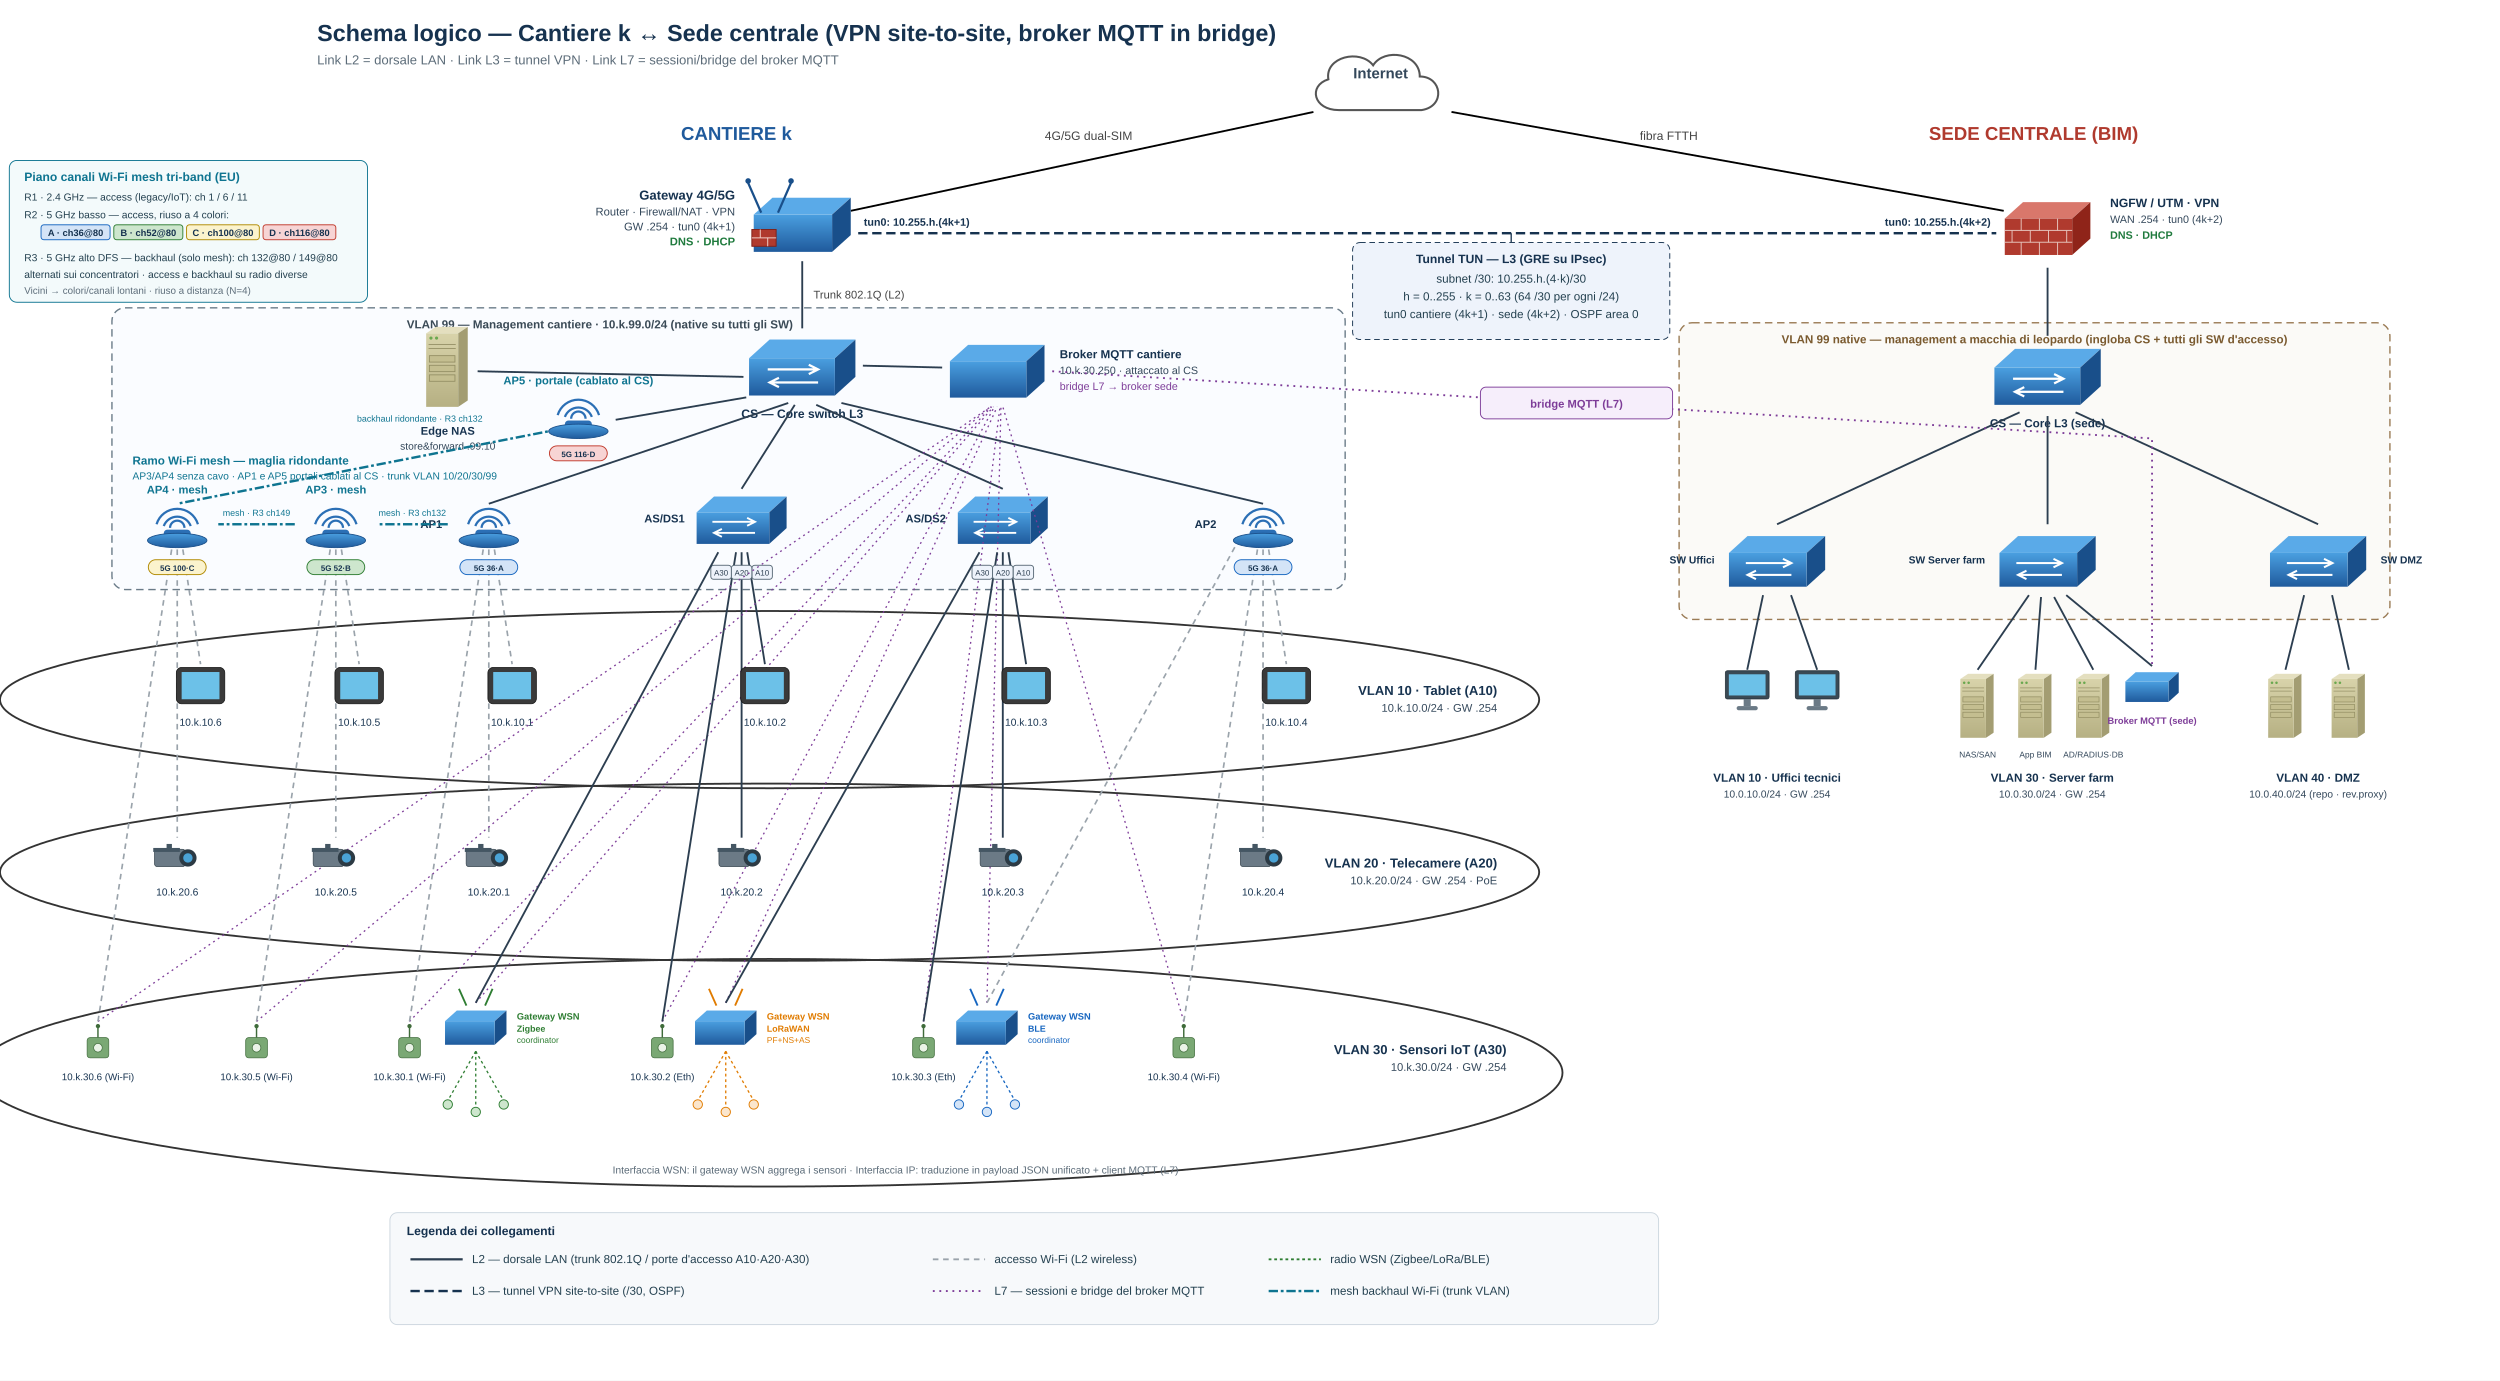
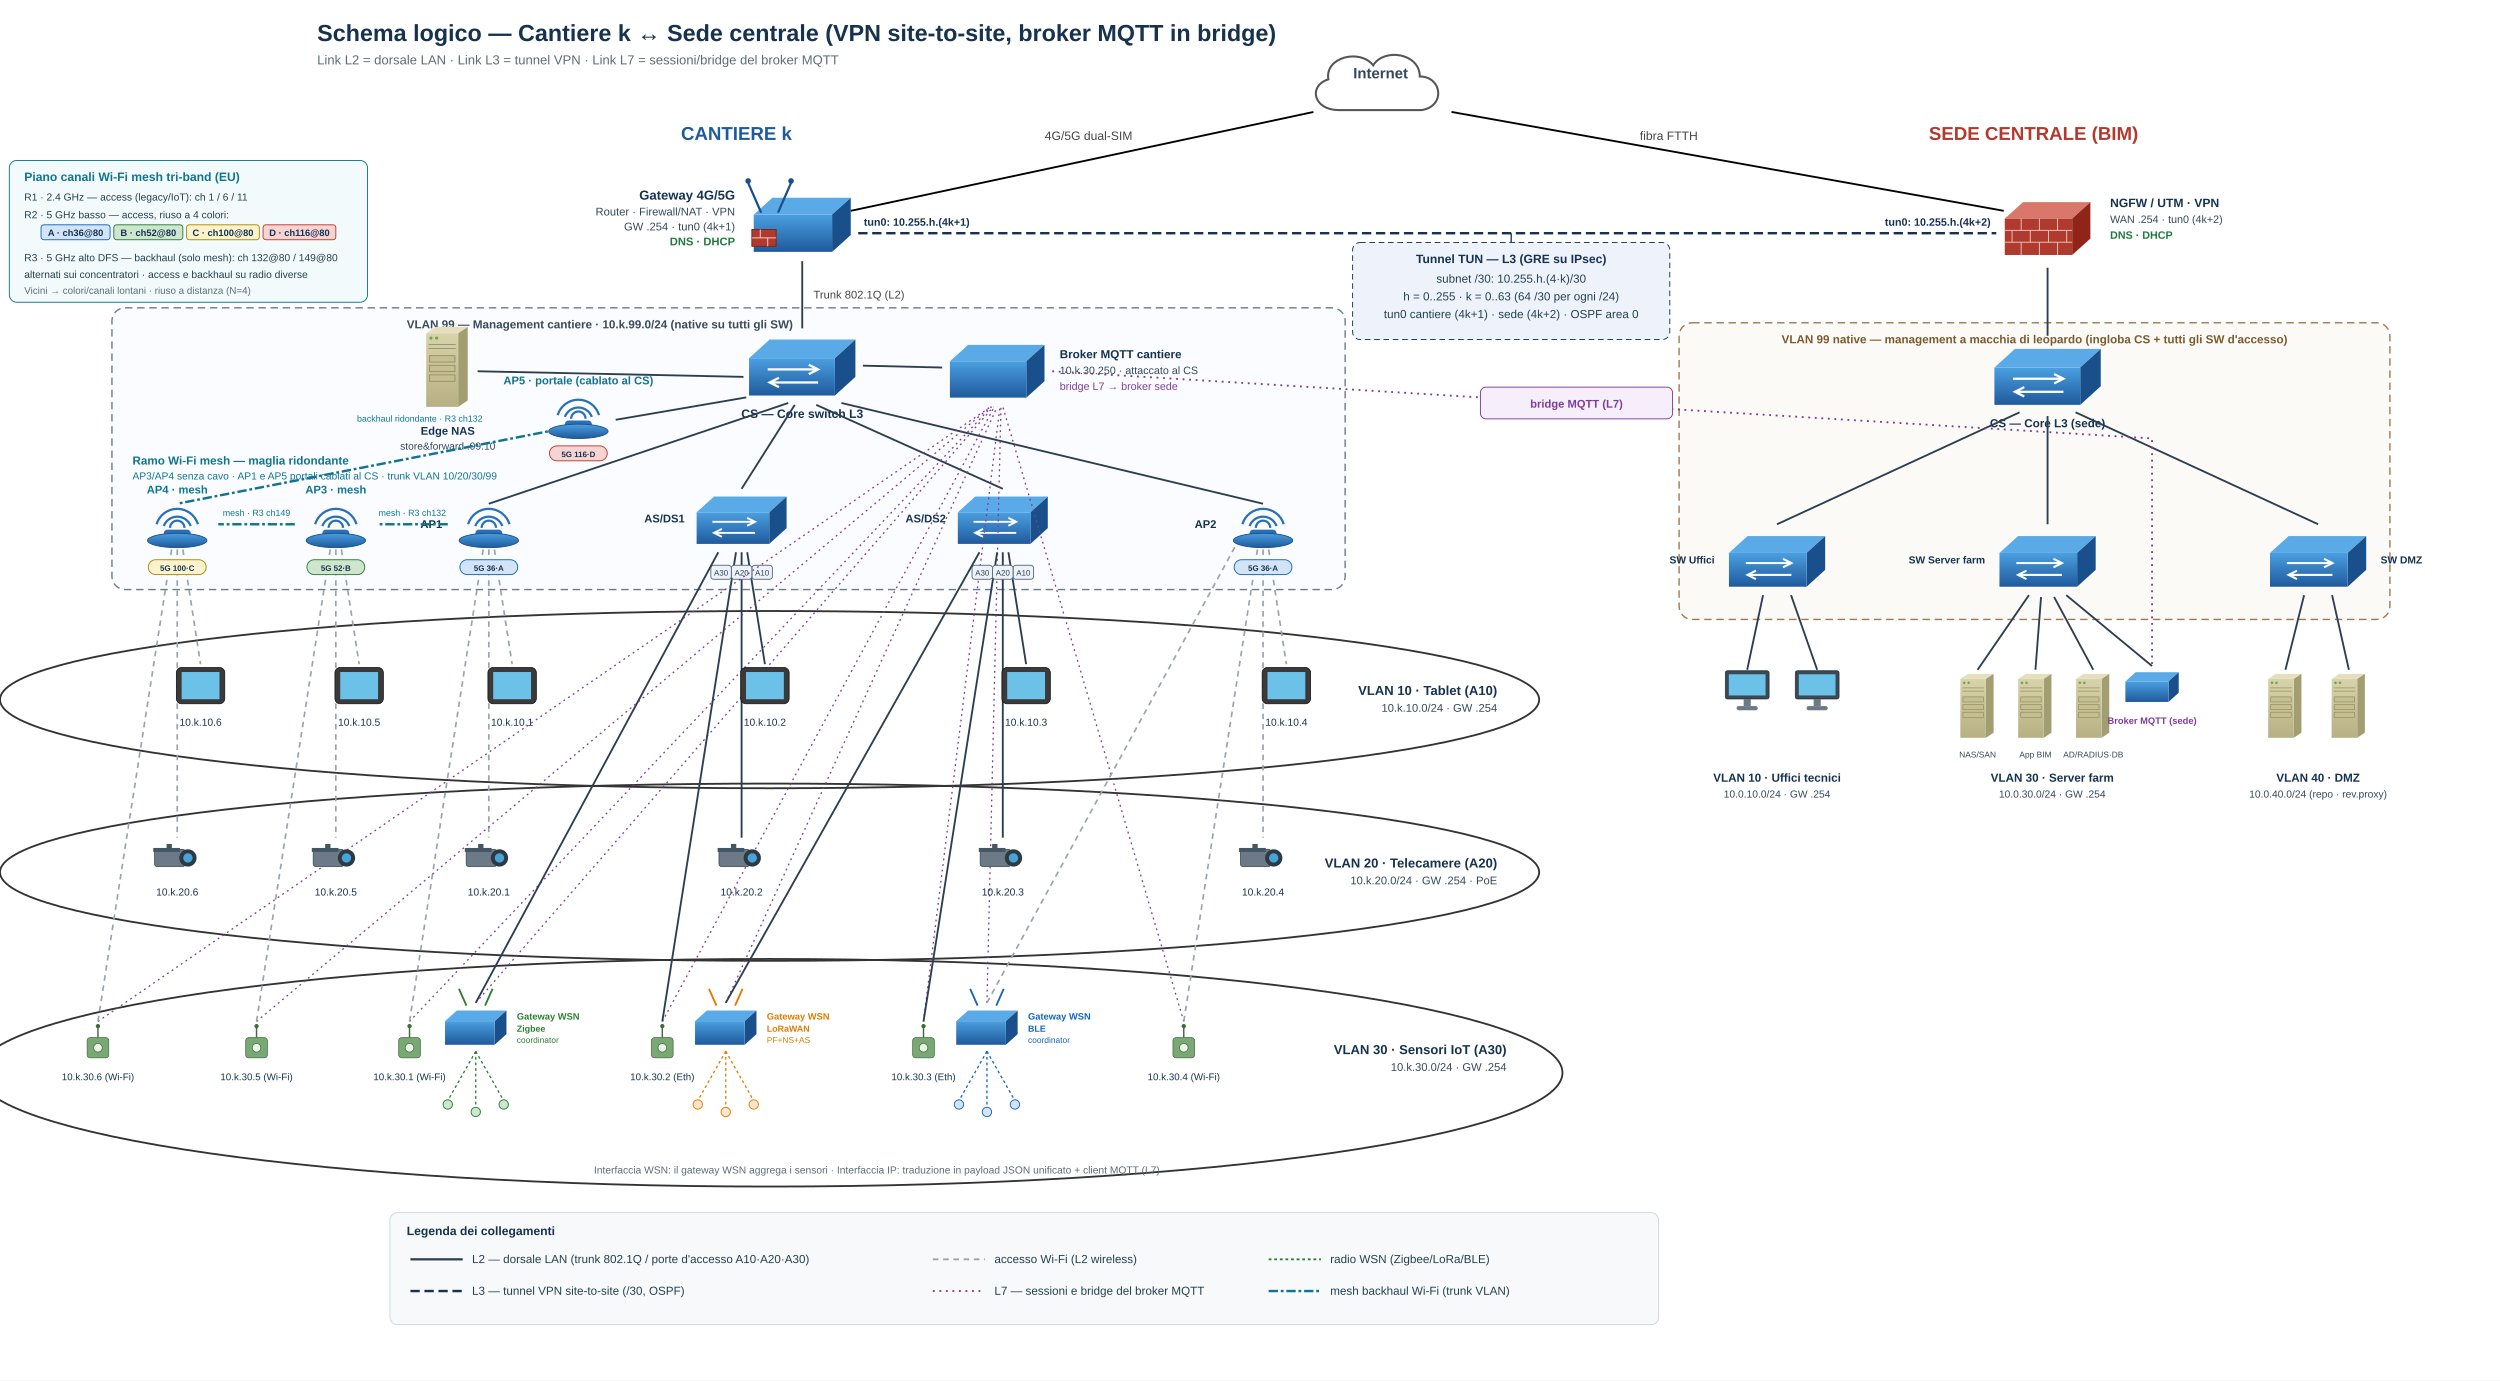
<svg xmlns="http://www.w3.org/2000/svg" viewBox="-300 0 2680 1480" font-family="'Segoe UI', Arial, sans-serif">
  <defs>
    <linearGradient id="gBlue" x1="0" y1="0" x2="0" y2="1">
      <stop offset="0" stop-color="#4a9fe0" />
      <stop offset="1" stop-color="#1f5a9c" />
    </linearGradient>
    <linearGradient id="gBeige" x1="0" y1="0" x2="0" y2="1">
      <stop offset="0" stop-color="#d8d3aa" />
      <stop offset="1" stop-color="#b6b083" />
    </linearGradient>
    <symbol id="sw" viewBox="0 0 130 84">
      <polygon points="8,34 30,14 122,14 100,34" fill="#5aaae8" />
      <polygon points="100,34 122,14 122,54 100,74" fill="#194f8a" />
      <rect x="8" y="34" width="92" height="40" fill="url(#gBlue)" />
      <path d="M28 46 H80 M72 41 L82 46 L72 51" stroke="#fff" stroke-width="2.4" fill="none" />
      <path d="M82 60 H30 M40 55 L30 60 L40 65" stroke="#fff" stroke-width="2.4" fill="none" />
    </symbol>
    <symbol id="box" viewBox="0 0 120 80">
      <polygon points="8,30 28,12 112,12 92,30" fill="#5aaae8" />
      <polygon points="92,30 112,12 112,52 92,70" fill="#194f8a" />
      <rect x="8" y="30" width="84" height="40" fill="url(#gBlue)" />
    </symbol>
    <symbol id="srv" viewBox="0 0 70 112">
      <polygon points="8,12 20,4 60,4 48,12" fill="#e4dfbf" />
      <polygon points="48,12 60,4 60,96 48,104" fill="#a39d72" />
      <rect x="8" y="12" width="40" height="92" fill="url(#gBeige)" />
      <circle cx="14" cy="18" r="2" fill="#6aa84f" />
      <circle cx="21" cy="18" r="2" fill="#6aa84f" />
      <line x1="11" y1="26" x2="45" y2="26" stroke="#8f8a5f" />
      <line x1="11" y1="31" x2="45" y2="31" stroke="#8f8a5f" />
      <rect x="12" y="40" width="32" height="8" fill="#c4be90" stroke="#8f8a5f" />
      <rect x="12" y="52" width="32" height="8" fill="#c4be90" stroke="#8f8a5f" />
      <rect x="12" y="64" width="32" height="8" fill="#c4be90" stroke="#8f8a5f" />
    </symbol>
    <symbol id="tab" viewBox="0 0 74 56">
      <rect x="5" y="4" width="64" height="48" rx="7" fill="#3a3a3a" stroke="#111" />
      <rect x="12" y="10" width="50" height="36" fill="#6cc1e8" />
    </symbol>
    <symbol id="cam" viewBox="0 0 84 56">
      <rect x="26" y="8" width="8" height="8" fill="#445663" />
      <rect x="8" y="16" width="46" height="26" rx="4" fill="#6b7a86" stroke="#2c3a44" />
      <rect x="6" y="14" width="40" height="6" fill="#445663" />
      <circle cx="58" cy="29" r="13" fill="#2c3a44" />
      <circle cx="58" cy="29" r="7" fill="#4aa3d6" />
    </symbol>
    <symbol id="sen" viewBox="0 0 44 56">
      <line x1="22" y1="22" x2="22" y2="7" stroke="#3f6b3a" stroke-width="2" />
      <circle cx="22" cy="6" r="3" fill="#3f6b3a" />
      <rect x="7" y="22" width="30" height="28" rx="4" fill="#7aa874" stroke="#3f6b3a" />
      <circle cx="22" cy="36" r="6" fill="#eaf3e7" stroke="#3f6b3a" />
    </symbol>
    <symbol id="ap" viewBox="0 0 90 56">
      <path d="M22 28 A24 24 0 0 1 68 28" stroke="#2b6fb5" stroke-width="2.5" fill="none" />
      <path d="M30 30 A16 16 0 0 1 60 30" stroke="#2b6fb5" stroke-width="2.5" fill="none" />
      <path d="M37 32 A8 8 0 0 1 53 32" stroke="#2b6fb5" stroke-width="2.5" fill="none" />
      <rect x="30" y="34" width="30" height="10" rx="4" fill="#2b6fb5" />
      <ellipse cx="45" cy="46" rx="33" ry="8" fill="url(#gBlue)" stroke="#194f8a" />
    </symbol>
    <symbol id="pc" viewBox="0 0 74 66">
      <rect x="6" y="4" width="62" height="40" rx="3" fill="#3a4a55" stroke="#1f2b33" />
      <rect x="11" y="9" width="52" height="30" fill="#6cc1e8" />
      <rect x="32" y="44" width="10" height="10" fill="#6b7a86" />
      <rect x="22" y="54" width="30" height="6" rx="3" fill="#6b7a86" />
    </symbol>
    <symbol id="fw" viewBox="0 0 110 84">
      <polygon points="8,30 28,12 102,12 82,30" fill="#d9776b" />
      <polygon points="82,30 102,12 102,52 82,70" fill="#8f2419" />
      <rect x="8" y="30" width="74" height="40" fill="#b03a2e" />
      <line x1="8" y1="43" x2="82" y2="43" stroke="#e8c9c2" />
      <line x1="8" y1="56" x2="82" y2="56" stroke="#e8c9c2" />
      <line x1="26" y1="30" x2="26" y2="43" stroke="#e8c9c2" />
      <line x1="46" y1="30" x2="46" y2="43" stroke="#e8c9c2" />
      <line x1="66" y1="30" x2="66" y2="43" stroke="#e8c9c2" />
      <line x1="16" y1="43" x2="16" y2="56" stroke="#e8c9c2" />
      <line x1="36" y1="43" x2="36" y2="56" stroke="#e8c9c2" />
      <line x1="56" y1="43" x2="56" y2="56" stroke="#e8c9c2" />
      <line x1="76" y1="43" x2="76" y2="56" stroke="#e8c9c2" />
      <line x1="26" y1="56" x2="26" y2="70" stroke="#e8c9c2" />
      <line x1="46" y1="56" x2="46" y2="70" stroke="#e8c9c2" />
      <line x1="66" y1="56" x2="66" y2="70" stroke="#e8c9c2" />
    </symbol>
    <symbol id="cloud" viewBox="0 0 200 120">
      <path d="M55 100 C28 100 22 74 44 67 C40 43 78 34 92 52 C104 33 142 39 142 64 C166 64 170 96 144 100 Z" fill="#fff" stroke="#555" stroke-width="2.2" />
    </symbol>
  </defs>
  <rect x="-300" y="0" width="2680" height="1480" fill="#ffffff" />
  <text x="40" y="44" font-size="25" font-weight="700" fill="#16324f">Schema logico — Cantiere k ↔ Sede centrale (VPN site-to-site, broker MQTT in bridge)</text>
  <text x="40" y="69" font-size="14" fill="#5b6b78">Link L2 = dorsale LAN · Link L3 = tunnel VPN · Link L7 = sessioni/bridge del broker MQTT</text>
  <text x="430" y="150" font-size="20" font-weight="700" fill="#1f5a9c">CANTIERE k</text>
  <text x="1880" y="150" font-size="20" font-weight="700" fill="#b03a2e" text-anchor="middle">SEDE CENTRALE (BIM)</text>
  <use href="#cloud" x="1080" y="18" width="200" height="120" />
  <text x="1180" y="84" font-size="16" font-weight="600" text-anchor="middle" fill="#33475a">Internet</text>
  <line x1="612" y1="226" x2="1108" y2="120" stroke="#000" stroke-width="2" />
  <text x="820" y="150" font-size="13" fill="#444">4G/5G dual-SIM</text>
  <line x1="1848" y1="226" x2="1256" y2="120" stroke="#000" stroke-width="2" />
  <text x="1520" y="150" font-size="13" text-anchor="end" fill="#444">fibra FTTH</text>
  <line x1="620" y1="250" x2="1840" y2="250" stroke="#16324f" stroke-width="2.6" stroke-dasharray="10 5" />
  <text x="626" y="242" font-size="11.5" font-weight="700" fill="#16324f">tun0: 10.255.h.(4k+1)</text>
  <text x="1834" y="242" font-size="11.5" font-weight="700" text-anchor="end" fill="#16324f">tun0: 10.255.h.(4k+2)</text>
  <line x1="1320" y1="250" x2="1320" y2="260" stroke="#16324f" stroke-width="1.4" />
  <rect x="1150" y="260" width="340" height="104" rx="8" fill="#eef3fb" stroke="#16324f" stroke-dasharray="6 4" />
  <text x="1320" y="282" font-size="13" font-weight="700" text-anchor="middle" fill="#16324f">Tunnel TUN — L3 (GRE su IPsec)</text>
  <text x="1320" y="303" font-size="12.5" text-anchor="middle" fill="#23404f">subnet /30: 10.255.h.(4·k)/30</text>
  <text x="1320" y="322" font-size="12.5" text-anchor="middle" fill="#23404f">h = 0..255 · k = 0..63  (64 /30 per ogni /24)</text>
  <text x="1320" y="341" font-size="12.5" text-anchor="middle" fill="#23404f">tun0 cantiere (4k+1) · sede (4k+2) · OSPF area 0</text>
  <rect x="-180" y="330" width="1322" height="302" rx="14" fill="#fafcff" stroke="#6a7b88" stroke-width="1.5" stroke-dasharray="8 5" />
  <text x="136" y="352" font-size="12.5" font-weight="700" fill="#3a4a56">VLAN 99 — Management cantiere · 10.k.99.0/24 (native su tutti gli SW)</text>
  <rect x="1500" y="346" width="762" height="318" rx="14" fill="#fbfaf7" stroke="#9a7b55" stroke-width="1.5" stroke-dasharray="8 5" />
  <text x="1881" y="368" font-size="12.5" font-weight="700" text-anchor="middle" fill="#7a5a2f">VLAN 99 native — management a macchia di leopardo (ingloba CS + tutti gli SW d'accesso)</text>
  <use href="#box" x="500" y="200" width="120" height="80" />
  <line x1="516" y1="228" x2="502" y2="196" stroke="#194f8a" stroke-width="2.4" />
  <circle cx="502" cy="194" r="3" fill="#194f8a" />
  <line x1="534" y1="228" x2="548" y2="196" stroke="#194f8a" stroke-width="2.4" />
  <circle cx="548" cy="194" r="3" fill="#194f8a" />
  <rect x="506" y="246" width="26" height="18" fill="#b03a2e" stroke="#7d1f17" />
  <line x1="506" y1="255" x2="532" y2="255" stroke="#f2d6cf" />
  <line x1="515" y1="246" x2="515" y2="255" stroke="#f2d6cf" />
  <line x1="523" y1="255" x2="523" y2="264" stroke="#f2d6cf" />
  <text x="488" y="214" font-size="14" font-weight="700" text-anchor="end" fill="#16324f">Gateway 4G/5G</text>
  <text x="488" y="231" font-size="12" text-anchor="end" fill="#33475a">Router · Firewall/NAT · VPN</text>
  <text x="488" y="247" font-size="12" text-anchor="end" fill="#33475a">GW .254 · tun0 (4k+1)</text>
  <text x="488" y="263" font-size="12" font-weight="700" text-anchor="end" fill="#1f7a3d">DNS · DHCP</text>
  <line x1="560" y1="280" x2="560" y2="352" stroke="#2c3e50" stroke-width="2" />
  <text x="572" y="320" font-size="12" fill="#444">Trunk 802.1Q (L2)</text>
  <use href="#sw" x="495" y="350" width="130" height="84" />
  <text x="560" y="448" font-size="13" font-weight="700" text-anchor="middle" fill="#16324f">CS — Core switch L3</text>
  <line x1="625" y1="392" x2="710" y2="394" stroke="#2c3e50" stroke-width="2" />
  <use href="#box" x="710" y="358" width="118" height="78" />
  <text x="836" y="384" font-size="12.5" font-weight="700" fill="#16324f">Broker MQTT cantiere</text>
  <text x="836" y="401" font-size="11.5" fill="#33475a">10.k.30.250 · attaccato al CS</text>
  <text x="836" y="418" font-size="11.5" fill="#7d3c98">bridge L7 → broker sede</text>
  <line x1="497" y1="404" x2="212" y2="398" stroke="#2c3e50" stroke-width="2" />
  <use href="#srv" x="150" y="346" width="60" height="98" />
  <text x="180" y="466" font-size="12" font-weight="700" text-anchor="middle" fill="#16324f">Edge NAS</text>
  <text x="180" y="482" font-size="11" text-anchor="middle" fill="#33475a">store&amp;forward .99.10</text>
  <g stroke="#2c3e50" stroke-width="2">
    <line x1="545" y1="432" x2="224" y2="540" />
    <line x1="552" y1="434" x2="495" y2="524" />
    <line x1="575" y1="434" x2="775" y2="524" />
    <line x1="602" y1="432" x2="1054" y2="540" />
  </g>
  <use href="#ap" x="180" y="535" width="88" height="54" />
  <text x="174" y="566" font-size="12" font-weight="700" text-anchor="end" fill="#16324f">AP1</text>
  <use href="#sw" x="440" y="520" width="110" height="72" />
  <text x="434" y="560" font-size="12" font-weight="700" text-anchor="end" fill="#16324f">AS/DS1</text>
  <use href="#sw" x="720" y="520" width="110" height="72" />
  <text x="714" y="560" font-size="12" font-weight="700" text-anchor="end" fill="#16324f">AS/DS2</text>
  <use href="#ap" x="1010" y="535" width="88" height="54" />
  <text x="1004" y="566" font-size="12" font-weight="700" text-anchor="end" fill="#16324f">AP2</text>
  <ellipse cx="525" cy="750" rx="825" ry="95" fill="none" stroke="#333" stroke-width="2" />
  <ellipse cx="525" cy="935" rx="825" ry="95" fill="none" stroke="#333" stroke-width="2" />
  <ellipse cx="525" cy="1150" rx="850" ry="122" fill="none" stroke="#333" stroke-width="2" />
  <g stroke="#7d3c98" stroke-width="1.4" stroke-dasharray="2 4">
    <line x1="139" y1="1095" x2="763" y2="436" />
    <line x1="410" y1="1095" x2="766" y2="436" />
    <line x1="690" y1="1095" x2="772" y2="436" />
    <line x1="969" y1="1095" x2="775" y2="436" />
    <line x1="210" y1="1075" x2="765" y2="436" />
    <line x1="478" y1="1075" x2="769" y2="436" />
    <line x1="758" y1="1075" x2="773" y2="436" />
  </g>
  <g stroke="#9aa3ab" stroke-width="1.8" stroke-dasharray="6 5">
    <line x1="230" y1="589" x2="249" y2="712" />
    <line x1="224" y1="589" x2="224" y2="898" />
    <line x1="218" y1="589" x2="139" y2="1095" />
    <line x1="1060" y1="589" x2="1079" y2="712" />
    <line x1="1054" y1="589" x2="1054" y2="898" />
    <line x1="1048" y1="589" x2="969" y2="1095" />
  </g>
  <g stroke="#2c3e50" stroke-width="2">
    <line x1="501" y1="592" x2="520" y2="712" />
    <line x1="495" y1="592" x2="495" y2="898" />
    <line x1="489" y1="592" x2="410" y2="1095" />
    <line x1="781" y1="592" x2="800" y2="712" />
    <line x1="775" y1="592" x2="775" y2="898" />
    <line x1="769" y1="592" x2="690" y2="1095" />
  </g>
  <g font-size="8.5" text-anchor="middle" fill="#2c3e50">
    <rect x="506" y="606" width="22" height="15" rx="3" fill="#eef3fb" stroke="#5a6b78" />
    <text x="517" y="617">A10</text>
    <rect x="484" y="606" width="22" height="15" rx="3" fill="#eef3fb" stroke="#5a6b78" />
    <text x="495" y="617">A20</text>
    <rect x="462" y="606" width="22" height="15" rx="3" fill="#eef3fb" stroke="#5a6b78" />
    <text x="473" y="617">A30</text>
    <rect x="786" y="606" width="22" height="15" rx="3" fill="#eef3fb" stroke="#5a6b78" />
    <text x="797" y="617">A10</text>
    <rect x="764" y="606" width="22" height="15" rx="3" fill="#eef3fb" stroke="#5a6b78" />
    <text x="775" y="617">A20</text>
    <rect x="742" y="606" width="22" height="15" rx="3" fill="#eef3fb" stroke="#5a6b78" />
    <text x="753" y="617">A30</text>
  </g>
  <line x1="210" y1="1075" x2="470" y2="592" stroke="#2c3e50" stroke-width="2" />
  <line x1="478" y1="1075" x2="750" y2="592" stroke="#2c3e50" stroke-width="2" />
  <line x1="758" y1="1075" x2="1024" y2="586" stroke="#9aa3ab" stroke-width="1.8" stroke-dasharray="6 5" />
  <use href="#tab" x="219" y="712" width="60" height="46" />
  <use href="#tab" x="490" y="712" width="60" height="46" />
  <use href="#tab" x="770" y="712" width="60" height="46" />
  <use href="#tab" x="1049" y="712" width="60" height="46" />
  <text x="249" y="778" font-size="11" text-anchor="middle" fill="#16324f">10.k.10.1</text>
  <text x="520" y="778" font-size="11" text-anchor="middle" fill="#16324f">10.k.10.2</text>
  <text x="800" y="778" font-size="11" text-anchor="middle" fill="#16324f">10.k.10.3</text>
  <text x="1079" y="778" font-size="11" text-anchor="middle" fill="#16324f">10.k.10.4</text>
  <text x="1305" y="745" font-size="14" font-weight="700" text-anchor="end" fill="#16324f">VLAN 10 · Tablet (A10)</text>
  <text x="1305" y="763" font-size="12" text-anchor="end" fill="#33475a">10.k.10.0/24 · GW .254</text>
  <use href="#cam" x="194" y="898" width="60" height="42" />
  <use href="#cam" x="465" y="898" width="60" height="42" />
  <use href="#cam" x="745" y="898" width="60" height="42" />
  <use href="#cam" x="1024" y="898" width="60" height="42" />
  <text x="224" y="960" font-size="11" text-anchor="middle" fill="#16324f">10.k.20.1</text>
  <text x="495" y="960" font-size="11" text-anchor="middle" fill="#16324f">10.k.20.2</text>
  <text x="775" y="960" font-size="11" text-anchor="middle" fill="#16324f">10.k.20.3</text>
  <text x="1054" y="960" font-size="11" text-anchor="middle" fill="#16324f">10.k.20.4</text>
  <text x="1305" y="930" font-size="14" font-weight="700" text-anchor="end" fill="#16324f">VLAN 20 · Telecamere (A20)</text>
  <text x="1305" y="948" font-size="12" text-anchor="end" fill="#33475a">10.k.20.0/24 · GW .254 · PoE</text>
  <use href="#sen" x="122" y="1095" width="34" height="44" />
  <use href="#sen" x="393" y="1095" width="34" height="44" />
  <use href="#sen" x="673" y="1095" width="34" height="44" />
  <use href="#sen" x="952" y="1095" width="34" height="44" />
  <text x="139" y="1158" font-size="10.5" text-anchor="middle" fill="#16324f">10.k.30.1 (Wi-Fi)</text>
  <text x="410" y="1158" font-size="10.5" text-anchor="middle" fill="#16324f">10.k.30.2 (Eth)</text>
  <text x="690" y="1158" font-size="10.5" text-anchor="middle" fill="#16324f">10.k.30.3 (Eth)</text>
  <text x="969" y="1158" font-size="10.5" text-anchor="middle" fill="#16324f">10.k.30.4 (Wi-Fi)</text>
  <text x="1315" y="1130" font-size="14" font-weight="700" text-anchor="end" fill="#16324f">VLAN 30 · Sensori IoT (A30)</text>
  <text x="1315" y="1148" font-size="12" text-anchor="end" fill="#33475a">10.k.30.0/24 · GW .254</text>
  <use href="#box" x="172" y="1075" width="76" height="52" />
  <line x1="200" y1="1078" x2="192" y2="1060" stroke="#2e7d32" stroke-width="2" />
  <line x1="220" y1="1078" x2="228" y2="1060" stroke="#2e7d32" stroke-width="2" />
  <text x="254" y="1093" font-size="10" font-weight="700" fill="#2e7d32">Gateway WSN</text>
  <text x="254" y="1106" font-size="9.5" font-weight="700" fill="#2e7d32">Zigbee</text>
  <text x="254" y="1118" font-size="9" fill="#2e7d32">coordinator</text>
  <g stroke="#2e7d32" stroke-width="1.4" stroke-dasharray="3 3">
    <line x1="210" y1="1127" x2="180" y2="1180" />
    <line x1="210" y1="1127" x2="210" y2="1188" />
    <line x1="210" y1="1127" x2="240" y2="1180" />
  </g>
  <circle cx="180" cy="1184" r="5" fill="#cde6cd" stroke="#2e7d32" />
  <circle cx="210" cy="1192" r="5" fill="#cde6cd" stroke="#2e7d32" />
  <circle cx="240" cy="1184" r="5" fill="#cde6cd" stroke="#2e7d32" />
  <use href="#box" x="440" y="1075" width="76" height="52" />
  <line x1="468" y1="1078" x2="460" y2="1060" stroke="#e07b00" stroke-width="2" />
  <line x1="488" y1="1078" x2="496" y2="1060" stroke="#e07b00" stroke-width="2" />
  <text x="522" y="1093" font-size="10" font-weight="700" fill="#e07b00">Gateway WSN</text>
  <text x="522" y="1106" font-size="9.5" font-weight="700" fill="#e07b00">LoRaWAN</text>
  <text x="522" y="1118" font-size="9" fill="#e07b00">PF+NS+AS</text>
  <g stroke="#e07b00" stroke-width="1.4" stroke-dasharray="3 3">
    <line x1="478" y1="1127" x2="448" y2="1180" />
    <line x1="478" y1="1127" x2="478" y2="1188" />
    <line x1="478" y1="1127" x2="508" y2="1180" />
  </g>
  <circle cx="448" cy="1184" r="5" fill="#fbe6cd" stroke="#e07b00" />
  <circle cx="478" cy="1192" r="5" fill="#fbe6cd" stroke="#e07b00" />
  <circle cx="508" cy="1184" r="5" fill="#fbe6cd" stroke="#e07b00" />
  <use href="#box" x="720" y="1075" width="76" height="52" />
  <line x1="748" y1="1078" x2="740" y2="1060" stroke="#1565c0" stroke-width="2" />
  <line x1="768" y1="1078" x2="776" y2="1060" stroke="#1565c0" stroke-width="2" />
  <text x="802" y="1093" font-size="10" font-weight="700" fill="#1565c0">Gateway WSN</text>
  <text x="802" y="1106" font-size="9.5" font-weight="700" fill="#1565c0">BLE</text>
  <text x="802" y="1118" font-size="9" fill="#1565c0">coordinator</text>
  <g stroke="#1565c0" stroke-width="1.4" stroke-dasharray="3 3">
    <line x1="758" y1="1127" x2="728" y2="1180" />
    <line x1="758" y1="1127" x2="758" y2="1188" />
    <line x1="758" y1="1127" x2="788" y2="1180" />
  </g>
  <circle cx="728" cy="1184" r="5" fill="#d4e4f7" stroke="#1565c0" />
  <circle cx="758" cy="1192" r="5" fill="#d4e4f7" stroke="#1565c0" />
  <circle cx="788" cy="1184" r="5" fill="#d4e4f7" stroke="#1565c0" />
-   <text x="660" y="1258" font-size="11" text-anchor="middle" fill="#5b6b78">Interfaccia WSN: il gateway WSN aggrega i sensori · Interfaccia IP: traduzione in payload JSON unificato + client MQTT (L7)</text>
+   <text x="640" y="1258" font-size="11" text-anchor="middle" fill="#5b6b78">Interfaccia WSN: il gateway WSN aggrega i sensori · Interfaccia IP: traduzione in payload JSON unificato + client MQTT (L7)</text>
  <text x="-158" y="498" font-size="12.5" font-weight="700" fill="#0e7490">Ramo Wi-Fi mesh — maglia ridondante</text>
  <text x="-158" y="514" font-size="11" fill="#0e7490">AP3/AP4 senza cavo · AP1 e AP5 portali cablati al CS · trunk VLAN 10/20/30/99</text>
  <g stroke="#0e7490" stroke-width="2.6" stroke-dasharray="10 3 3 3">
    <line x1="180" y1="562" x2="104" y2="562" />
    <line x1="16" y1="562" x2="-66" y2="562" />
  </g>
  <text x="142" y="553" font-size="9.5" text-anchor="middle" fill="#0e7490">mesh · R3 ch132</text>
  <text x="-25" y="553" font-size="9.5" text-anchor="middle" fill="#0e7490">mesh · R3 ch149</text>
  <use href="#ap" x="16" y="535" width="88" height="54" />
  <text x="60" y="529" font-size="12" font-weight="700" text-anchor="middle" fill="#0e7490">AP3 · mesh</text>
  <use href="#ap" x="-154" y="535" width="88" height="54" />
  <text x="-110" y="529" font-size="12" font-weight="700" text-anchor="middle" fill="#0e7490">AP4 · mesh</text>
  <line x1="500" y1="426" x2="360" y2="450" stroke="#2c3e50" stroke-width="2" />
  <line x1="300" y1="460" x2="-110" y2="540" stroke="#0e7490" stroke-width="2.6" stroke-dasharray="10 3 3 3" />
  <text x="150" y="452" font-size="9.5" text-anchor="middle" fill="#0e7490">backhaul ridondante · R3 ch132</text>
  <use href="#ap" x="276" y="418" width="88" height="54" />
  <text x="320" y="412" font-size="12" font-weight="700" text-anchor="middle" fill="#0e7490">AP5 · portale (cablato al CS)</text>
  <g stroke="#7d3c98" stroke-width="1.4" stroke-dasharray="2 4">
    <line x1="-25" y1="1095" x2="762" y2="436" />
    <line x1="-195" y1="1095" x2="762" y2="436" />
  </g>
  <g stroke="#9aa3ab" stroke-width="1.8" stroke-dasharray="6 5">
    <line x1="66" y1="589" x2="85" y2="712" />
    <line x1="60" y1="589" x2="60" y2="898" />
    <line x1="54" y1="589" x2="-25" y2="1095" />
    <line x1="-104" y1="589" x2="-85" y2="712" />
    <line x1="-110" y1="589" x2="-110" y2="898" />
    <line x1="-116" y1="589" x2="-195" y2="1095" />
  </g>
  <use href="#tab" x="55" y="712" width="60" height="46" />
  <use href="#cam" x="30" y="898" width="60" height="42" />
  <use href="#sen" x="-42" y="1095" width="34" height="44" />
  <use href="#tab" x="-115" y="712" width="60" height="46" />
  <use href="#cam" x="-140" y="898" width="60" height="42" />
  <use href="#sen" x="-212" y="1095" width="34" height="44" />
  <text x="85" y="778" font-size="11" text-anchor="middle" fill="#16324f">10.k.10.5</text>
  <text x="-85" y="778" font-size="11" text-anchor="middle" fill="#16324f">10.k.10.6</text>
  <text x="60" y="960" font-size="11" text-anchor="middle" fill="#16324f">10.k.20.5</text>
  <text x="-110" y="960" font-size="11" text-anchor="middle" fill="#16324f">10.k.20.6</text>
  <text x="-25" y="1158" font-size="10.5" text-anchor="middle" fill="#16324f">10.k.30.5 (Wi-Fi)</text>
  <text x="-195" y="1158" font-size="10.5" text-anchor="middle" fill="#16324f">10.k.30.6 (Wi-Fi)</text>
  <g font-size="8.5" text-anchor="middle" font-weight="700" fill="#16324f">
    <rect x="193" y="600" width="62" height="16" rx="8" fill="#d4e4f7" stroke="#1565c0" />
    <text x="224" y="612">5G 36·A</text>
    <rect x="29" y="600" width="62" height="16" rx="8" fill="#cde6cd" stroke="#2e7d32" />
    <text x="60" y="612">5G 52·B</text>
    <rect x="-141" y="600" width="62" height="16" rx="8" fill="#fbf3cd" stroke="#b08900" />
    <text x="-110" y="612">5G 100·C</text>
    <rect x="1023" y="600" width="62" height="16" rx="8" fill="#d4e4f7" stroke="#1565c0" />
    <text x="1054" y="612">5G 36·A</text>
    <rect x="289" y="478" width="62" height="16" rx="8" fill="#f7d4d4" stroke="#c0392b" />
    <text x="320" y="490">5G 116·D</text>
  </g>
  <rect x="-290" y="172" width="384" height="152" rx="8" fill="#f3fafb" stroke="#0e7490" />
  <text x="-274" y="194" font-size="13" font-weight="700" fill="#0e7490">Piano canali Wi-Fi mesh tri-band (EU)</text>
  <text x="-274" y="215" font-size="11" fill="#23404f">R1 · 2.4 GHz — access (legacy/IoT): ch 1 / 6 / 11</text>
  <text x="-274" y="234" font-size="11" fill="#23404f">R2 · 5 GHz basso — access, riuso a 4 colori:</text>
  <g font-size="10" font-weight="700" fill="#16324f">
    <rect x="-256" y="241" width="74" height="16" rx="3" fill="#d4e4f7" stroke="#1565c0" />
    <text x="-219" y="253" text-anchor="middle">A · ch36@80</text>
    <rect x="-178" y="241" width="74" height="16" rx="3" fill="#cde6cd" stroke="#2e7d32" />
    <text x="-141" y="253" text-anchor="middle">B · ch52@80</text>
    <rect x="-100" y="241" width="78" height="16" rx="3" fill="#fbf3cd" stroke="#b08900" />
    <text x="-61" y="253" text-anchor="middle">C · ch100@80</text>
    <rect x="-18" y="241" width="78" height="16" rx="3" fill="#f7d4d4" stroke="#c0392b" />
    <text x="21" y="253" text-anchor="middle">D · ch116@80</text>
  </g>
  <text x="-274" y="280" font-size="11" fill="#23404f">R3 · 5 GHz alto DFS — backhaul (solo mesh): ch 132@80 / 149@80</text>
  <text x="-274" y="298" font-size="11" fill="#23404f">alternati sui concentratori · access e backhaul su radio diverse</text>
  <text x="-274" y="315" font-size="10.5" fill="#5b6b78">Vicini → colori/canali lontani · riuso a distanza (N=4)</text>
  <use href="#fw" x="1840" y="205" width="110" height="82" />
  <text x="1962" y="222" font-size="13" font-weight="700" fill="#16324f">NGFW / UTM · VPN</text>
  <text x="1962" y="239" font-size="11.5" fill="#33475a">WAN .254 · tun0 (4k+2)</text>
  <text x="1962" y="256" font-size="11.5" font-weight="700" fill="#1f7a3d">DNS · DHCP</text>
  <line x1="1895" y1="287" x2="1895" y2="360" stroke="#2c3e50" stroke-width="2" />
  <use href="#sw" x="1830" y="360" width="130" height="84" />
  <text x="1895" y="458" font-size="12.5" font-weight="700" text-anchor="middle" fill="#16324f">CS — Core L3 (sede)</text>
  <g stroke="#2c3e50" stroke-width="2">
    <line x1="1865" y1="442" x2="1605" y2="562" />
    <line x1="1895" y1="446" x2="1895" y2="562" />
    <line x1="1925" y1="442" x2="2185" y2="562" />
  </g>
  <use href="#sw" x="1545" y="562" width="120" height="76" />
  <text x="1538" y="604" font-size="11" font-weight="700" text-anchor="end" fill="#16324f">SW Uffici</text>
  <use href="#sw" x="1835" y="562" width="120" height="76" />
  <text x="1828" y="604" font-size="11" font-weight="700" text-anchor="end" fill="#16324f">SW Server farm</text>
  <use href="#sw" x="2125" y="562" width="120" height="76" />
  <text x="2252" y="604" font-size="11" font-weight="700" text-anchor="start" fill="#16324f">SW DMZ</text>
  <g stroke="#2c3e50" stroke-width="2">
    <line x1="1590" y1="638" x2="1573" y2="718" />
    <line x1="1620" y1="638" x2="1648" y2="718" />
    <line x1="1875" y1="638" x2="1820" y2="718" />
    <line x1="1888" y1="640" x2="1882" y2="718" />
    <line x1="1902" y1="640" x2="1944" y2="718" />
    <line x1="1915" y1="638" x2="2007" y2="714" />
    <line x1="2170" y1="638" x2="2150" y2="718" />
    <line x1="2200" y1="638" x2="2218" y2="718" />
  </g>
  <use href="#pc" x="1545" y="716" width="56" height="50" />
  <use href="#pc" x="1620" y="716" width="56" height="50" />
  <use href="#srv" x="1796" y="716" width="48" height="84" />
  <use href="#srv" x="1858" y="716" width="48" height="84" />
  <use href="#srv" x="1920" y="716" width="48" height="84" />
  <use href="#box" x="1974" y="712" width="66" height="48" />
  <use href="#srv" x="2126" y="716" width="48" height="84" />
  <use href="#srv" x="2194" y="716" width="48" height="84" />
  <text x="2007" y="776" font-size="10" text-anchor="middle" font-weight="700" fill="#7d3c98">Broker MQTT (sede)</text>
  <text x="1820" y="812" font-size="9" text-anchor="middle" fill="#33475a">NAS/SAN</text>
  <text x="1882" y="812" font-size="9" text-anchor="middle" fill="#33475a">App BIM</text>
  <text x="1944" y="812" font-size="9" text-anchor="middle" fill="#33475a">AD/RADIUS·DB</text>
  <text x="1605" y="838" font-size="12.5" font-weight="700" text-anchor="middle" fill="#16324f">VLAN 10 · Uffici tecnici</text>
  <text x="1605" y="855" font-size="11" text-anchor="middle" fill="#33475a">10.0.10.0/24 · GW .254</text>
  <text x="1900" y="838" font-size="12.5" font-weight="700" text-anchor="middle" fill="#16324f">VLAN 30 · Server farm</text>
  <text x="1900" y="855" font-size="11" text-anchor="middle" fill="#33475a">10.0.30.0/24 · GW .254</text>
  <text x="2185" y="838" font-size="12.5" font-weight="700" text-anchor="middle" fill="#16324f">VLAN 40 · DMZ</text>
  <text x="2185" y="855" font-size="11" text-anchor="middle" fill="#33475a">10.0.40.0/24 (repo · rev.proxy)</text>
  <polyline points="828,398 2007,470 2007,712" fill="none" stroke="#7d3c98" stroke-width="2" stroke-dasharray="2 5" />
  <rect x="1287" y="415" width="206" height="34" rx="6" fill="#f6eefb" stroke="#7d3c98" />
  <text x="1390" y="437" font-size="12" font-weight="700" text-anchor="middle" fill="#7d3c98">bridge MQTT (L7)</text>
  <rect x="118" y="1300" width="1360" height="120" rx="8" fill="#f7f9fb" stroke="#ccd6de" />
  <text x="136" y="1324" font-size="13" font-weight="700" fill="#16324f">Legenda dei collegamenti</text>
  <line x1="140" y1="1350" x2="196" y2="1350" stroke="#2c3e50" stroke-width="2.4" />
  <text x="206" y="1354" font-size="12.5" fill="#23404f">L2 — dorsale LAN (trunk 802.1Q / porte d'accesso A10·A20·A30)</text>
  <line x1="700" y1="1350" x2="756" y2="1350" stroke="#9aa3ab" stroke-width="2" stroke-dasharray="6 5" />
  <text x="766" y="1354" font-size="12.5" fill="#23404f">accesso Wi-Fi (L2 wireless)</text>
  <line x1="1060" y1="1350" x2="1116" y2="1350" stroke="#2e7d32" stroke-width="2" stroke-dasharray="3 3" />
  <text x="1126" y="1354" font-size="12.5" fill="#23404f">radio WSN (Zigbee/LoRa/BLE)</text>
  <line x1="140" y1="1384" x2="196" y2="1384" stroke="#16324f" stroke-width="2.6" stroke-dasharray="10 5" />
  <text x="206" y="1388" font-size="12.5" fill="#23404f">L3 — tunnel VPN site-to-site (/30, OSPF)</text>
  <line x1="700" y1="1384" x2="756" y2="1384" stroke="#7d3c98" stroke-width="2" stroke-dasharray="2 5" />
  <text x="766" y="1388" font-size="12.5" fill="#23404f">L7 — sessioni e bridge del broker MQTT</text>
  <line x1="1060" y1="1384" x2="1116" y2="1384" stroke="#0e7490" stroke-width="2.6" stroke-dasharray="10 3 3 3" />
  <text x="1126" y="1388" font-size="12.5" fill="#23404f">mesh backhaul Wi-Fi (trunk VLAN)</text>
</svg>
